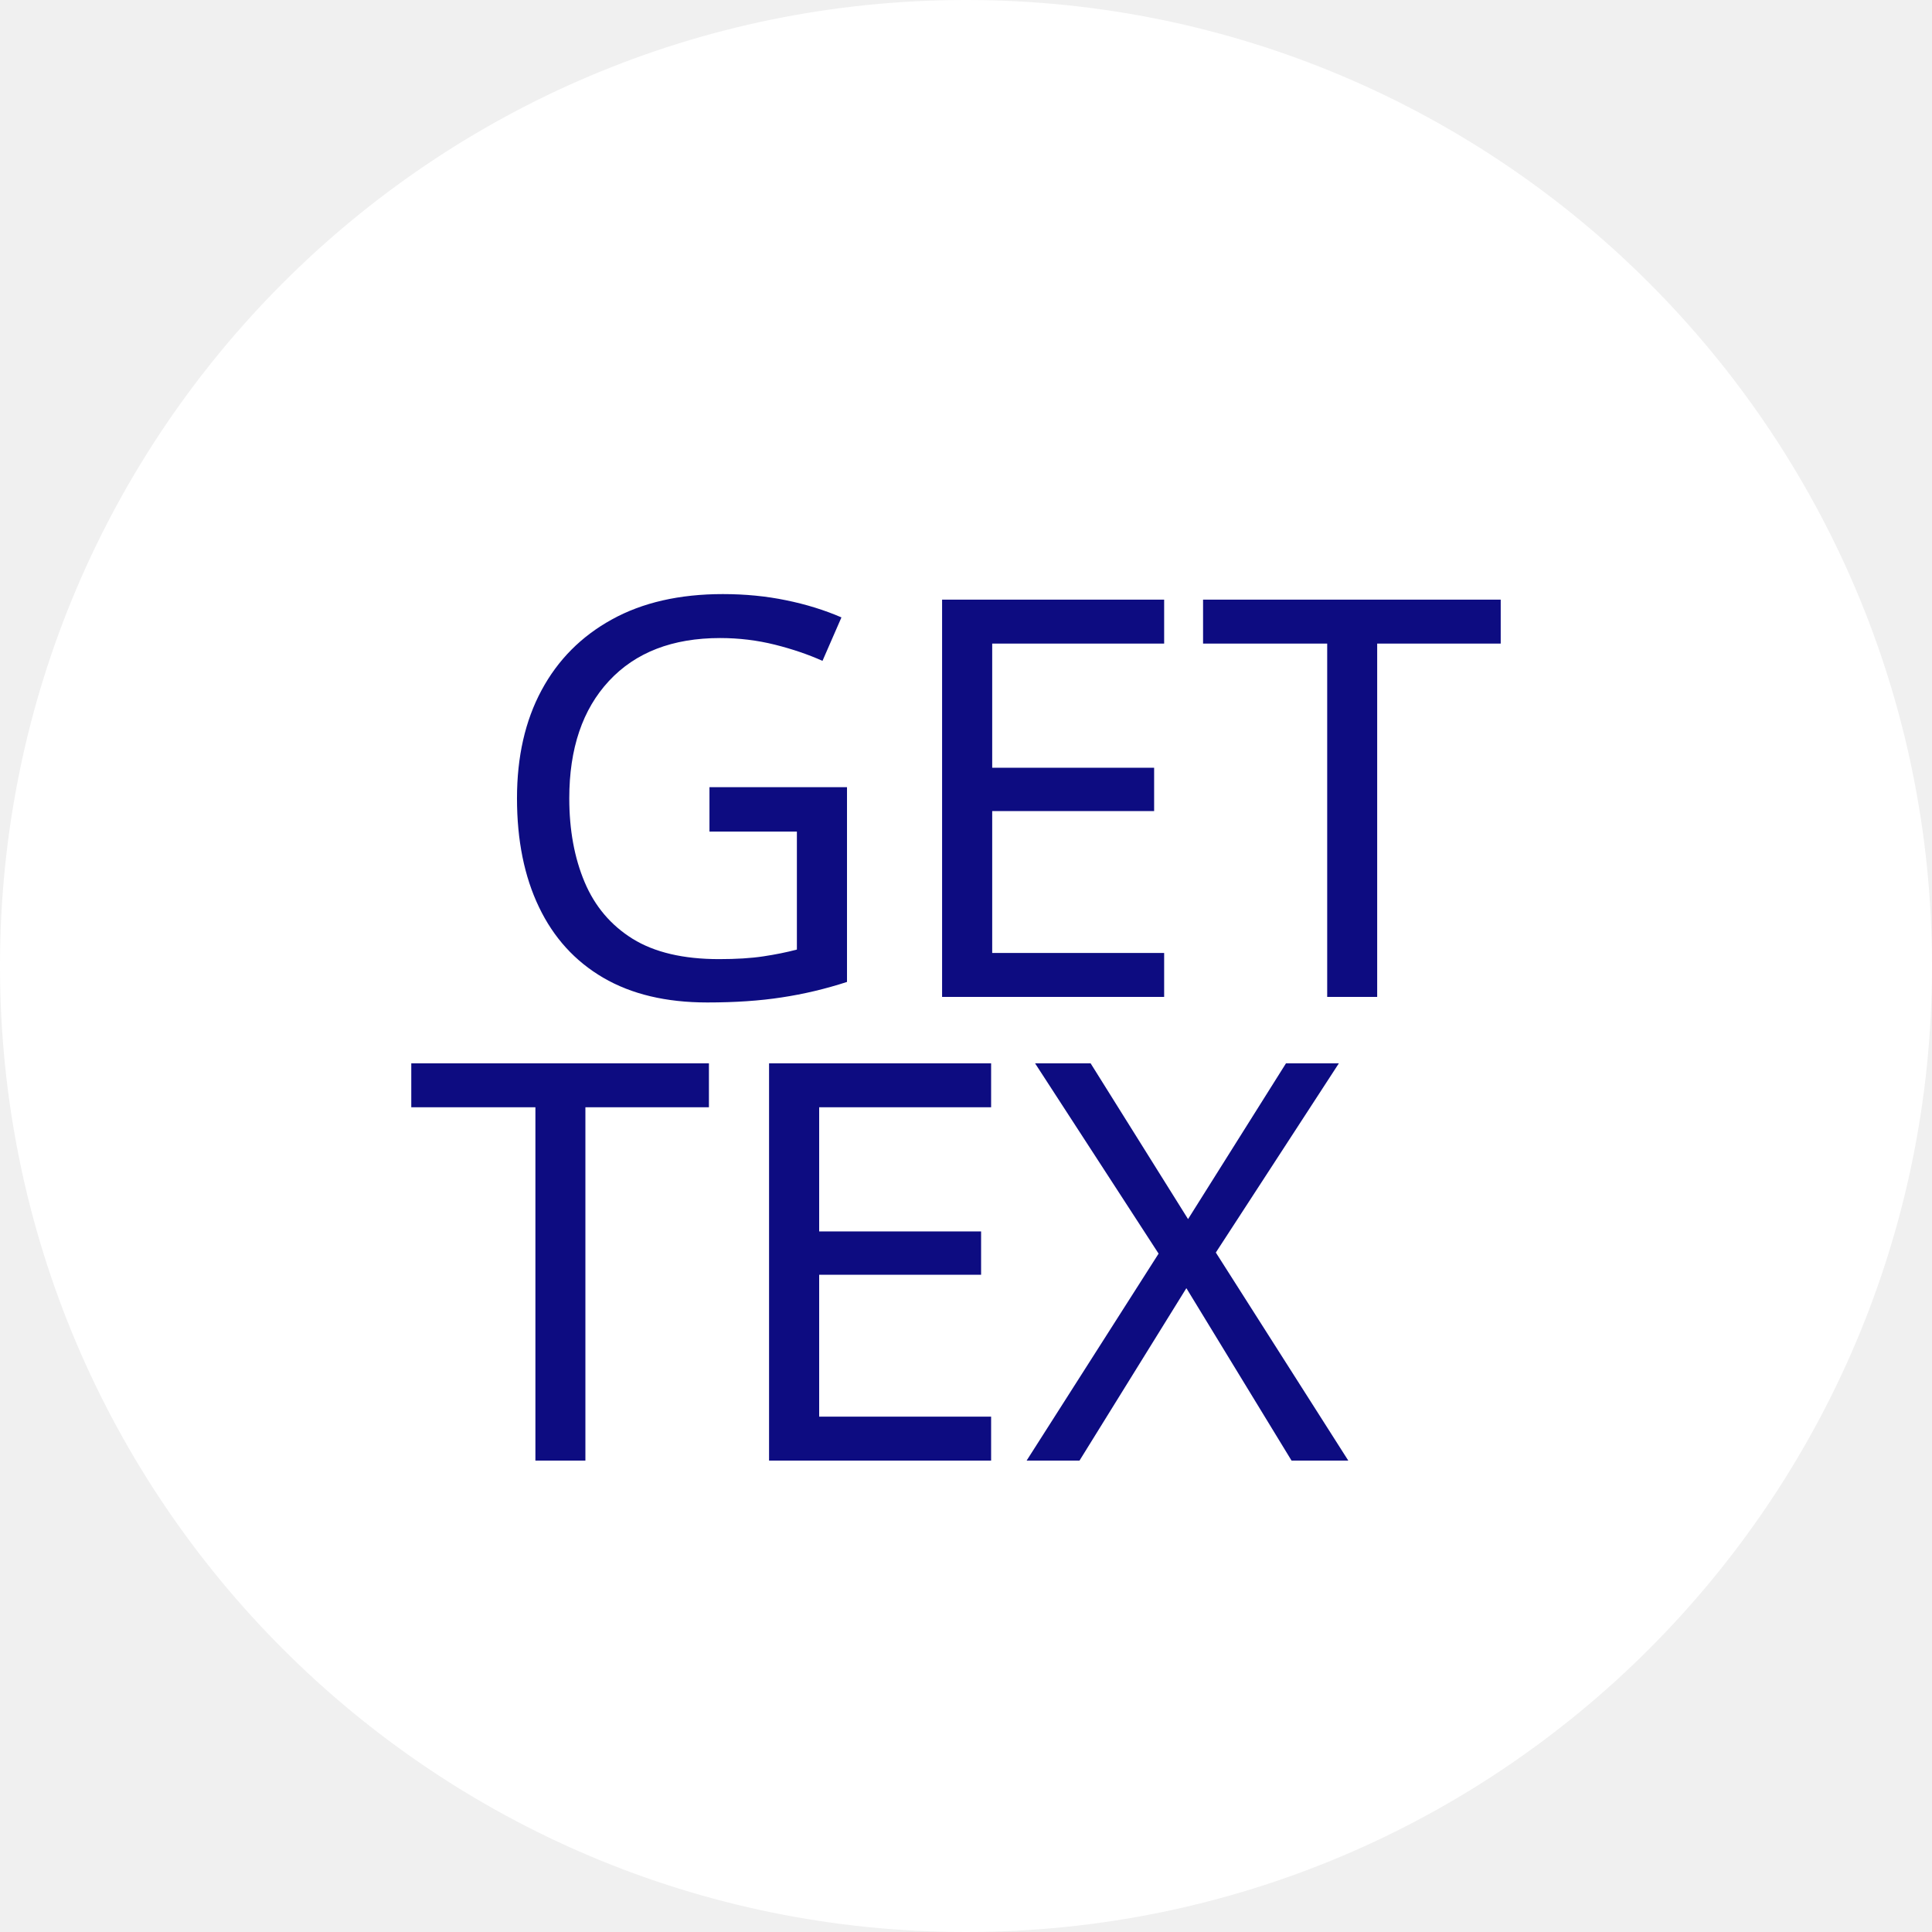
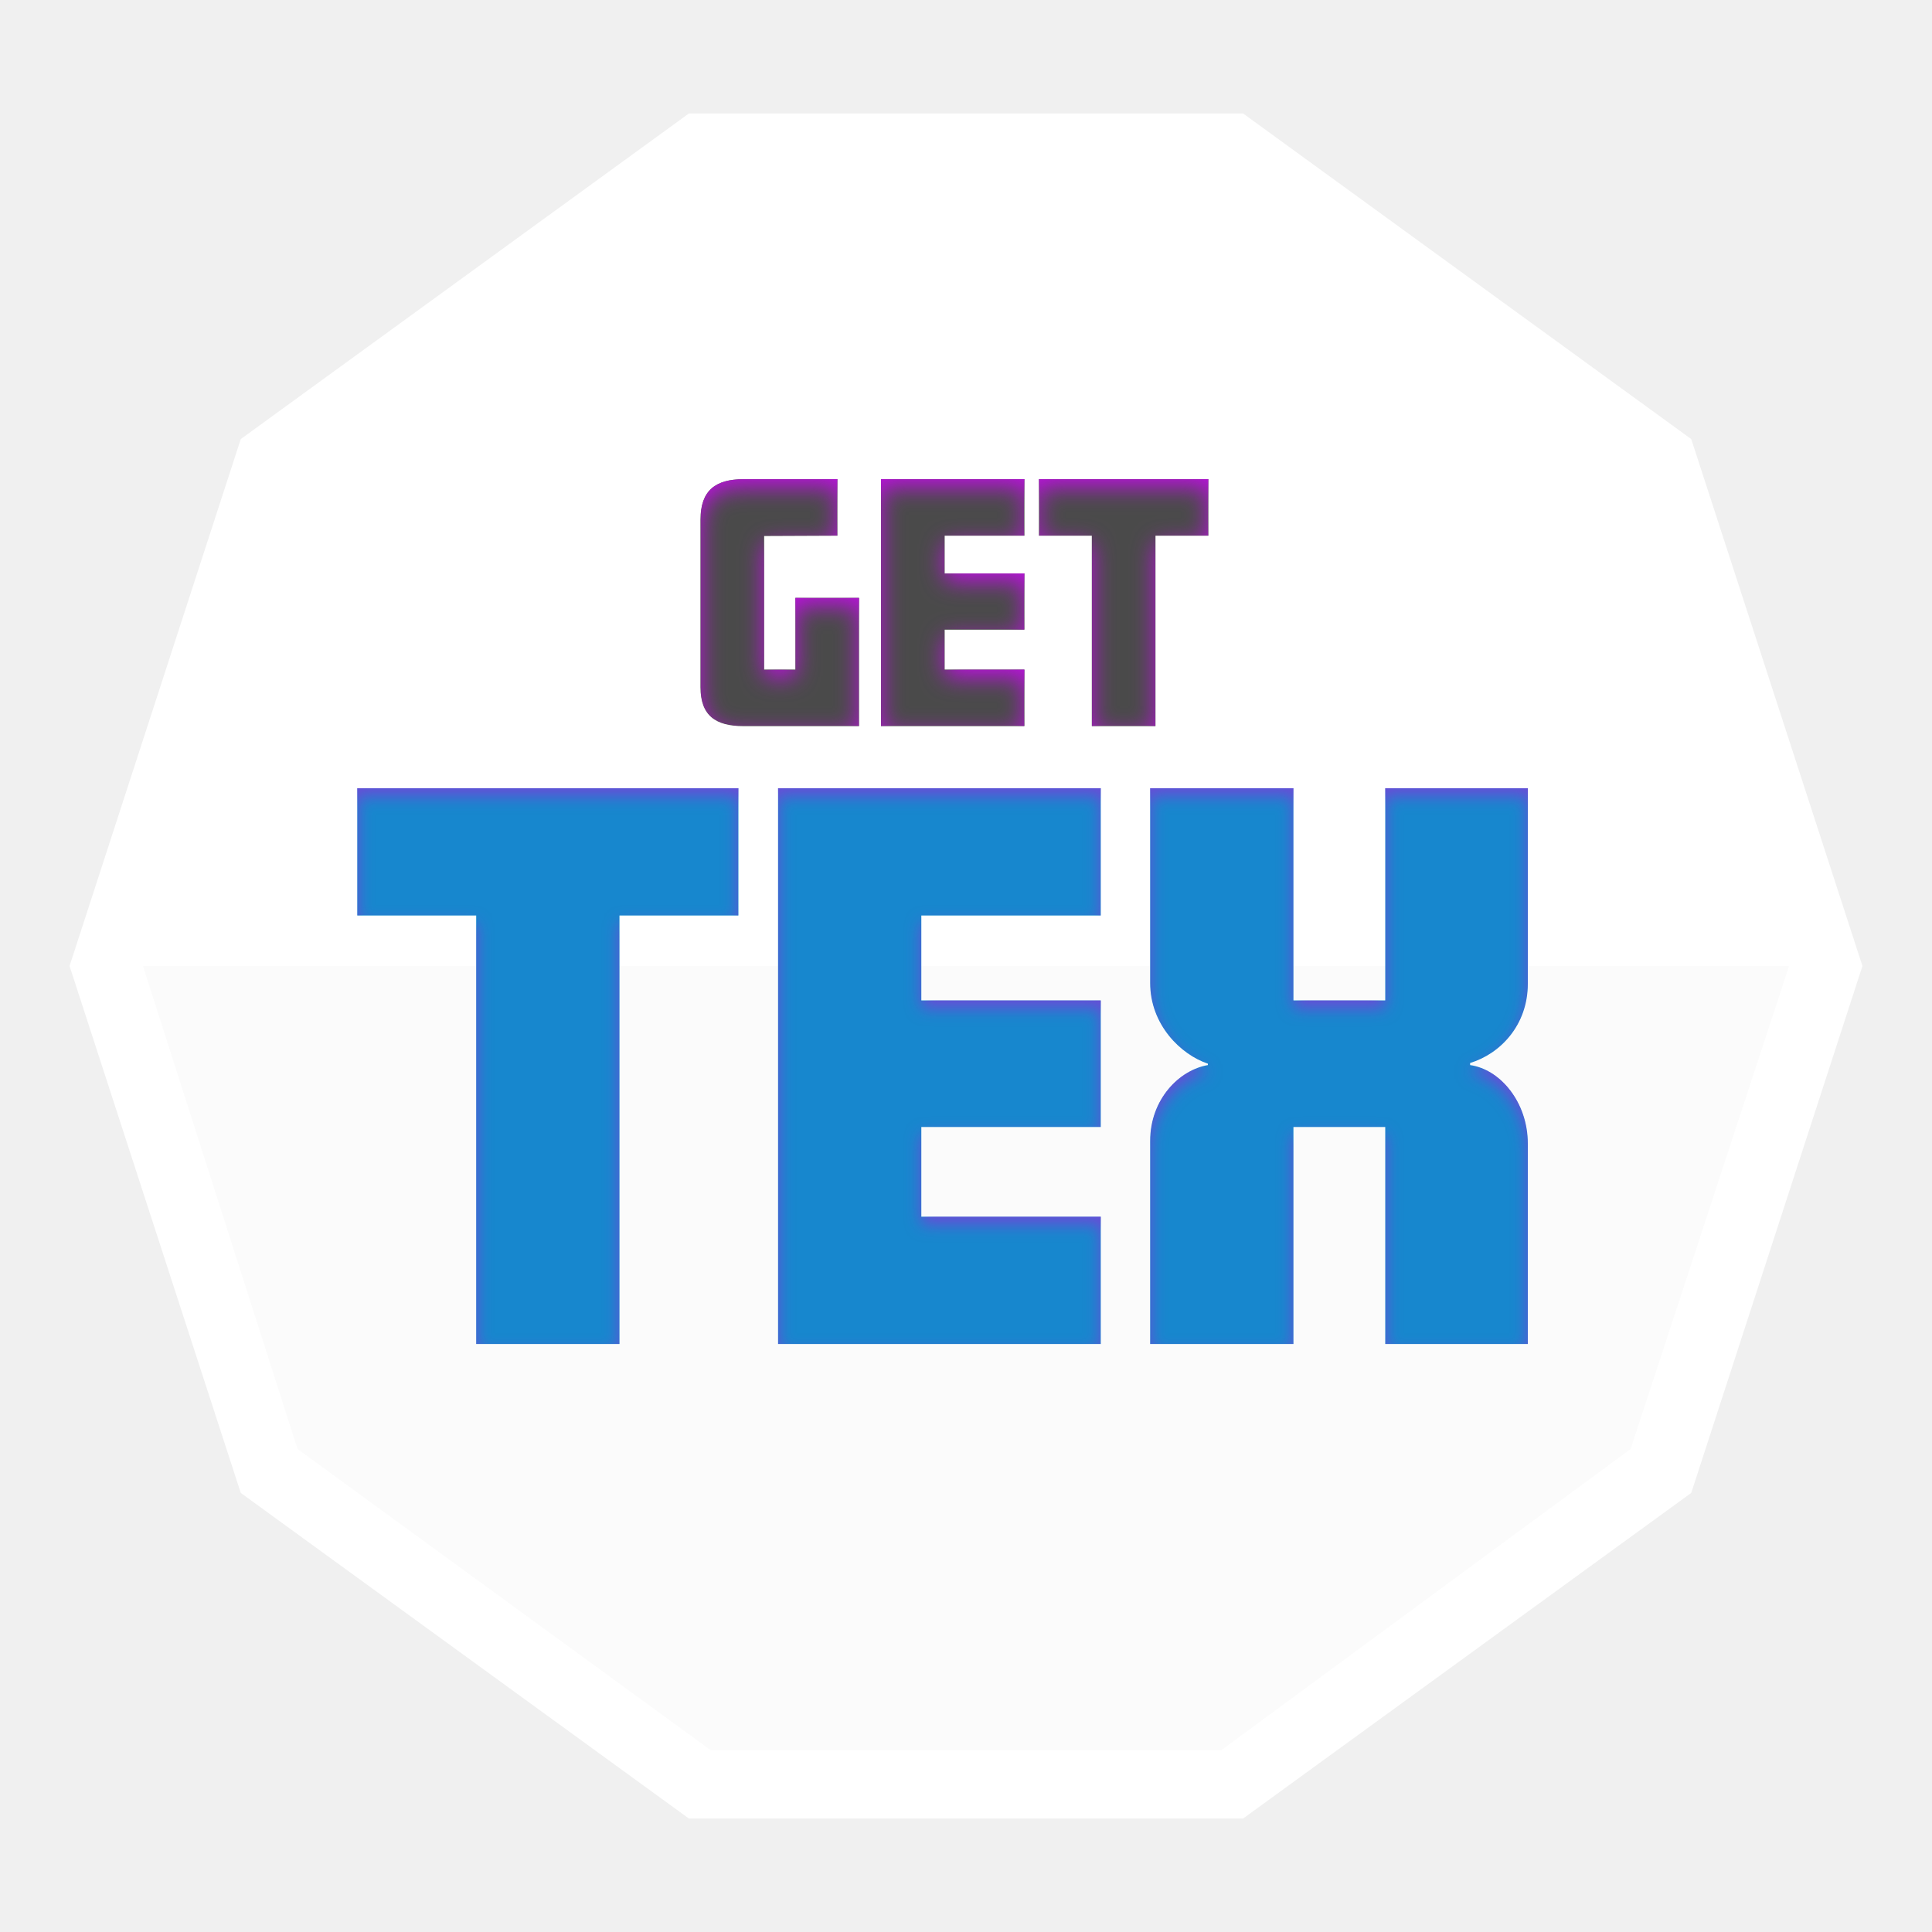
- <svg xmlns="http://www.w3.org/2000/svg" width="250px" height="250px" viewBox="0 0 250 250" version="1.1">
-   <g id="Page-1" stroke="none" stroke-width="1" fill="none" fill-rule="evenodd">
-     <circle id="Oval" fill="#FFFFFF" cx="125" cy="125" r="125" />
-     <text id="GET-TEX" font-family="AcierBATText-Noir, Acier BAT" font-size="72" font-weight="normal" line-spacing="60" fill="#0D0C81">
-       <tspan x="62.508" y="129">GET</tspan>
-       <tspan x="52.5" y="189">TEX</tspan>
-     </text>
+ <svg xmlns="http://www.w3.org/2000/svg" xmlns:xlink="http://www.w3.org/1999/xlink" width="250" height="250" viewBox="0 0 250 250">
+   <defs>
+     <path id="get-tex-coin-a" d="M111.16,77.36 L111.16,93.96 L96.2,93.96 C92.6,93.96 90.64,92.6 90.64,88.92 L90.64,67.24 C90.64,63.44 92.6,62 96.24,62 L108.36,62 L108.36,69.32 L98.88,69.36 L98.88,86.64 L102.92,86.64 L102.92,77.36 L111.16,77.36 Z M132.56,86.64 L132.56,93.96 L114,93.96 L114,62 L132.56,62 L132.56,69.32 L122.24,69.32 L122.24,74.2 L132.56,74.2 L132.56,81.48 L122.24,81.48 L122.24,86.64 L132.56,86.64 Z M156.36,62 L156.36,69.32 L149.52,69.32 L149.52,93.96 L141.28,93.96 L141.28,69.32 L134.44,69.32 L134.44,62 L156.36,62 Z" />
+     <filter id="get-tex-coin-b" width="106.1%" height="112.5%" x="-3%" y="-6.3%" filterUnits="objectBoundingBox">
+       <feGaussianBlur in="SourceAlpha" result="shadowBlurInner1" stdDeviation="1.5" />
+       <feOffset dy="1" in="shadowBlurInner1" result="shadowOffsetInner1" />
+       <feComposite in="shadowOffsetInner1" in2="SourceAlpha" k2="-1" k3="1" operator="arithmetic" result="shadowInnerInner1" />
+       <feColorMatrix in="shadowInnerInner1" values="0 0 0 0 0.74   0 0 0 0 0.061   0 0 0 0 0.879  0 0 0 1 0" />
+     </filter>
+     <path id="get-tex-coin-c" d="M95.55,102 L95.55,118.47 L80.16,118.47 L80.16,173.91 L61.62,173.91 L61.62,118.47 L46.23,118.47 L46.23,102 L95.55,102 Z M142.44,157.44 L142.44,173.91 L100.68,173.91 L100.68,102 L142.44,102 L142.44,118.47 L119.22,118.47 L119.22,129.45 L142.44,129.45 L142.44,145.83 L119.22,145.83 L119.22,157.44 L142.44,157.44 Z M197.7,147.99 L197.7,173.91 L179.25,173.91 L179.25,145.83 L167.37,145.83 L167.37,173.91 L148.83,173.91 L148.83,147.63 C148.83,142.23 152.61,138.45 156.3,137.82 L156.3,137.64 C152.79,136.47 148.83,132.6 148.83,127.2 L148.83,102 L167.37,102 L167.37,129.45 L179.25,129.45 L179.25,102 L197.7,102 L197.7,127.29 C197.7,132.69 194.1,136.38 190.23,137.55 L190.23,137.82 C194.1,138.36 197.7,142.59 197.7,147.99 Z" />
+     <filter id="get-tex-coin-d" width="102%" height="104.2%" x="-1%" y="-2.1%" filterUnits="objectBoundingBox">
+       <feGaussianBlur in="SourceAlpha" result="shadowBlurInner1" stdDeviation="1" />
+       <feOffset dy="1" in="shadowBlurInner1" result="shadowOffsetInner1" />
+       <feComposite in="shadowOffsetInner1" in2="SourceAlpha" k2="-1" k3="1" operator="arithmetic" result="shadowInnerInner1" />
+       <feColorMatrix in="shadowInnerInner1" values="0 0 0 0 0.741   0 0 0 0 0.063   0 0 0 0 0.878  0 0 0 0.5 0" />
+     </filter>
+   </defs>
+   <g fill="none" fill-rule="evenodd">
+     <polygon fill="#FFF" points="125 9 193.183 31.154 235.323 89.154 235.323 160.846 193.183 218.846 125 241 56.817 218.846 14.677 160.846 14.677 89.154 56.817 31.154" transform="rotate(90 125 125)" />
+     <polygon fill="#FBFBFB" points="18.5 125 231.5 125 211 187.5 158 226.5 92 226.5 38.5 187.5" />
+     <use fill="#4A4A4A" xlink:href="#get-tex-coin-a" />
+     <use fill="#000" filter="url(#get-tex-coin-b)" xlink:href="#get-tex-coin-a" />
+     <g>
+       <use fill="#1787CE" xlink:href="#get-tex-coin-c" />
+       <use fill="#000" filter="url(#get-tex-coin-d)" xlink:href="#get-tex-coin-c" />
+     </g>
  </g>
</svg>
